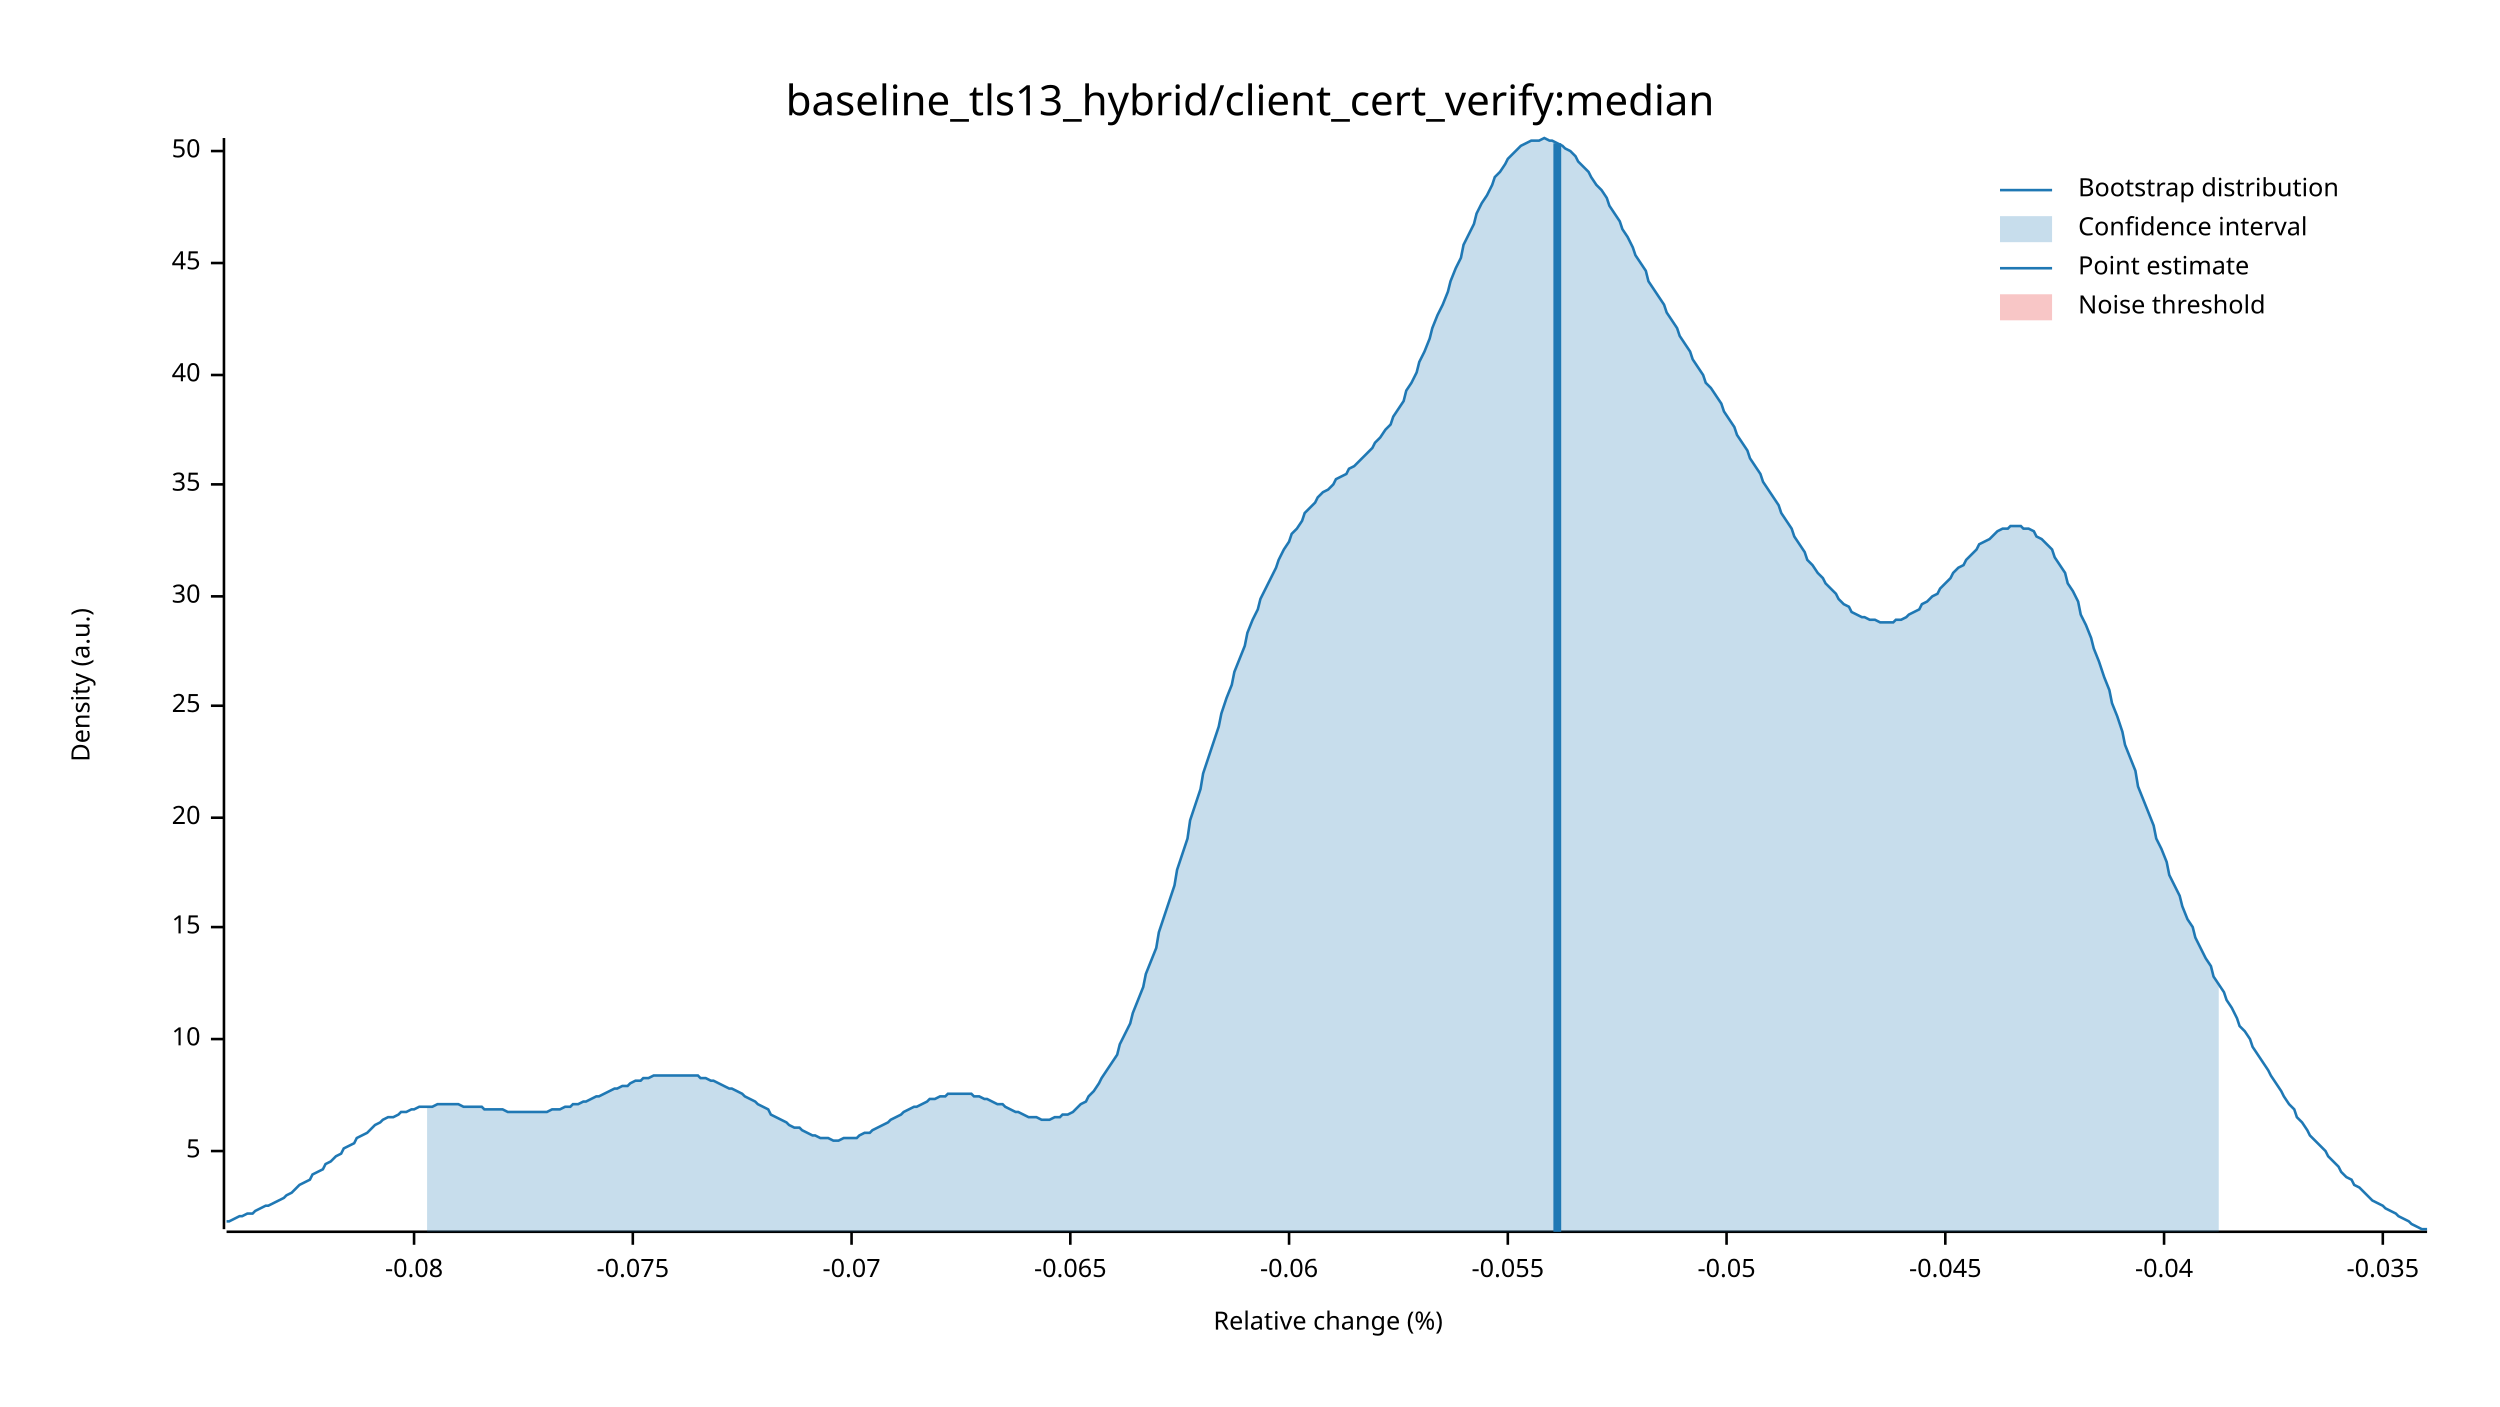
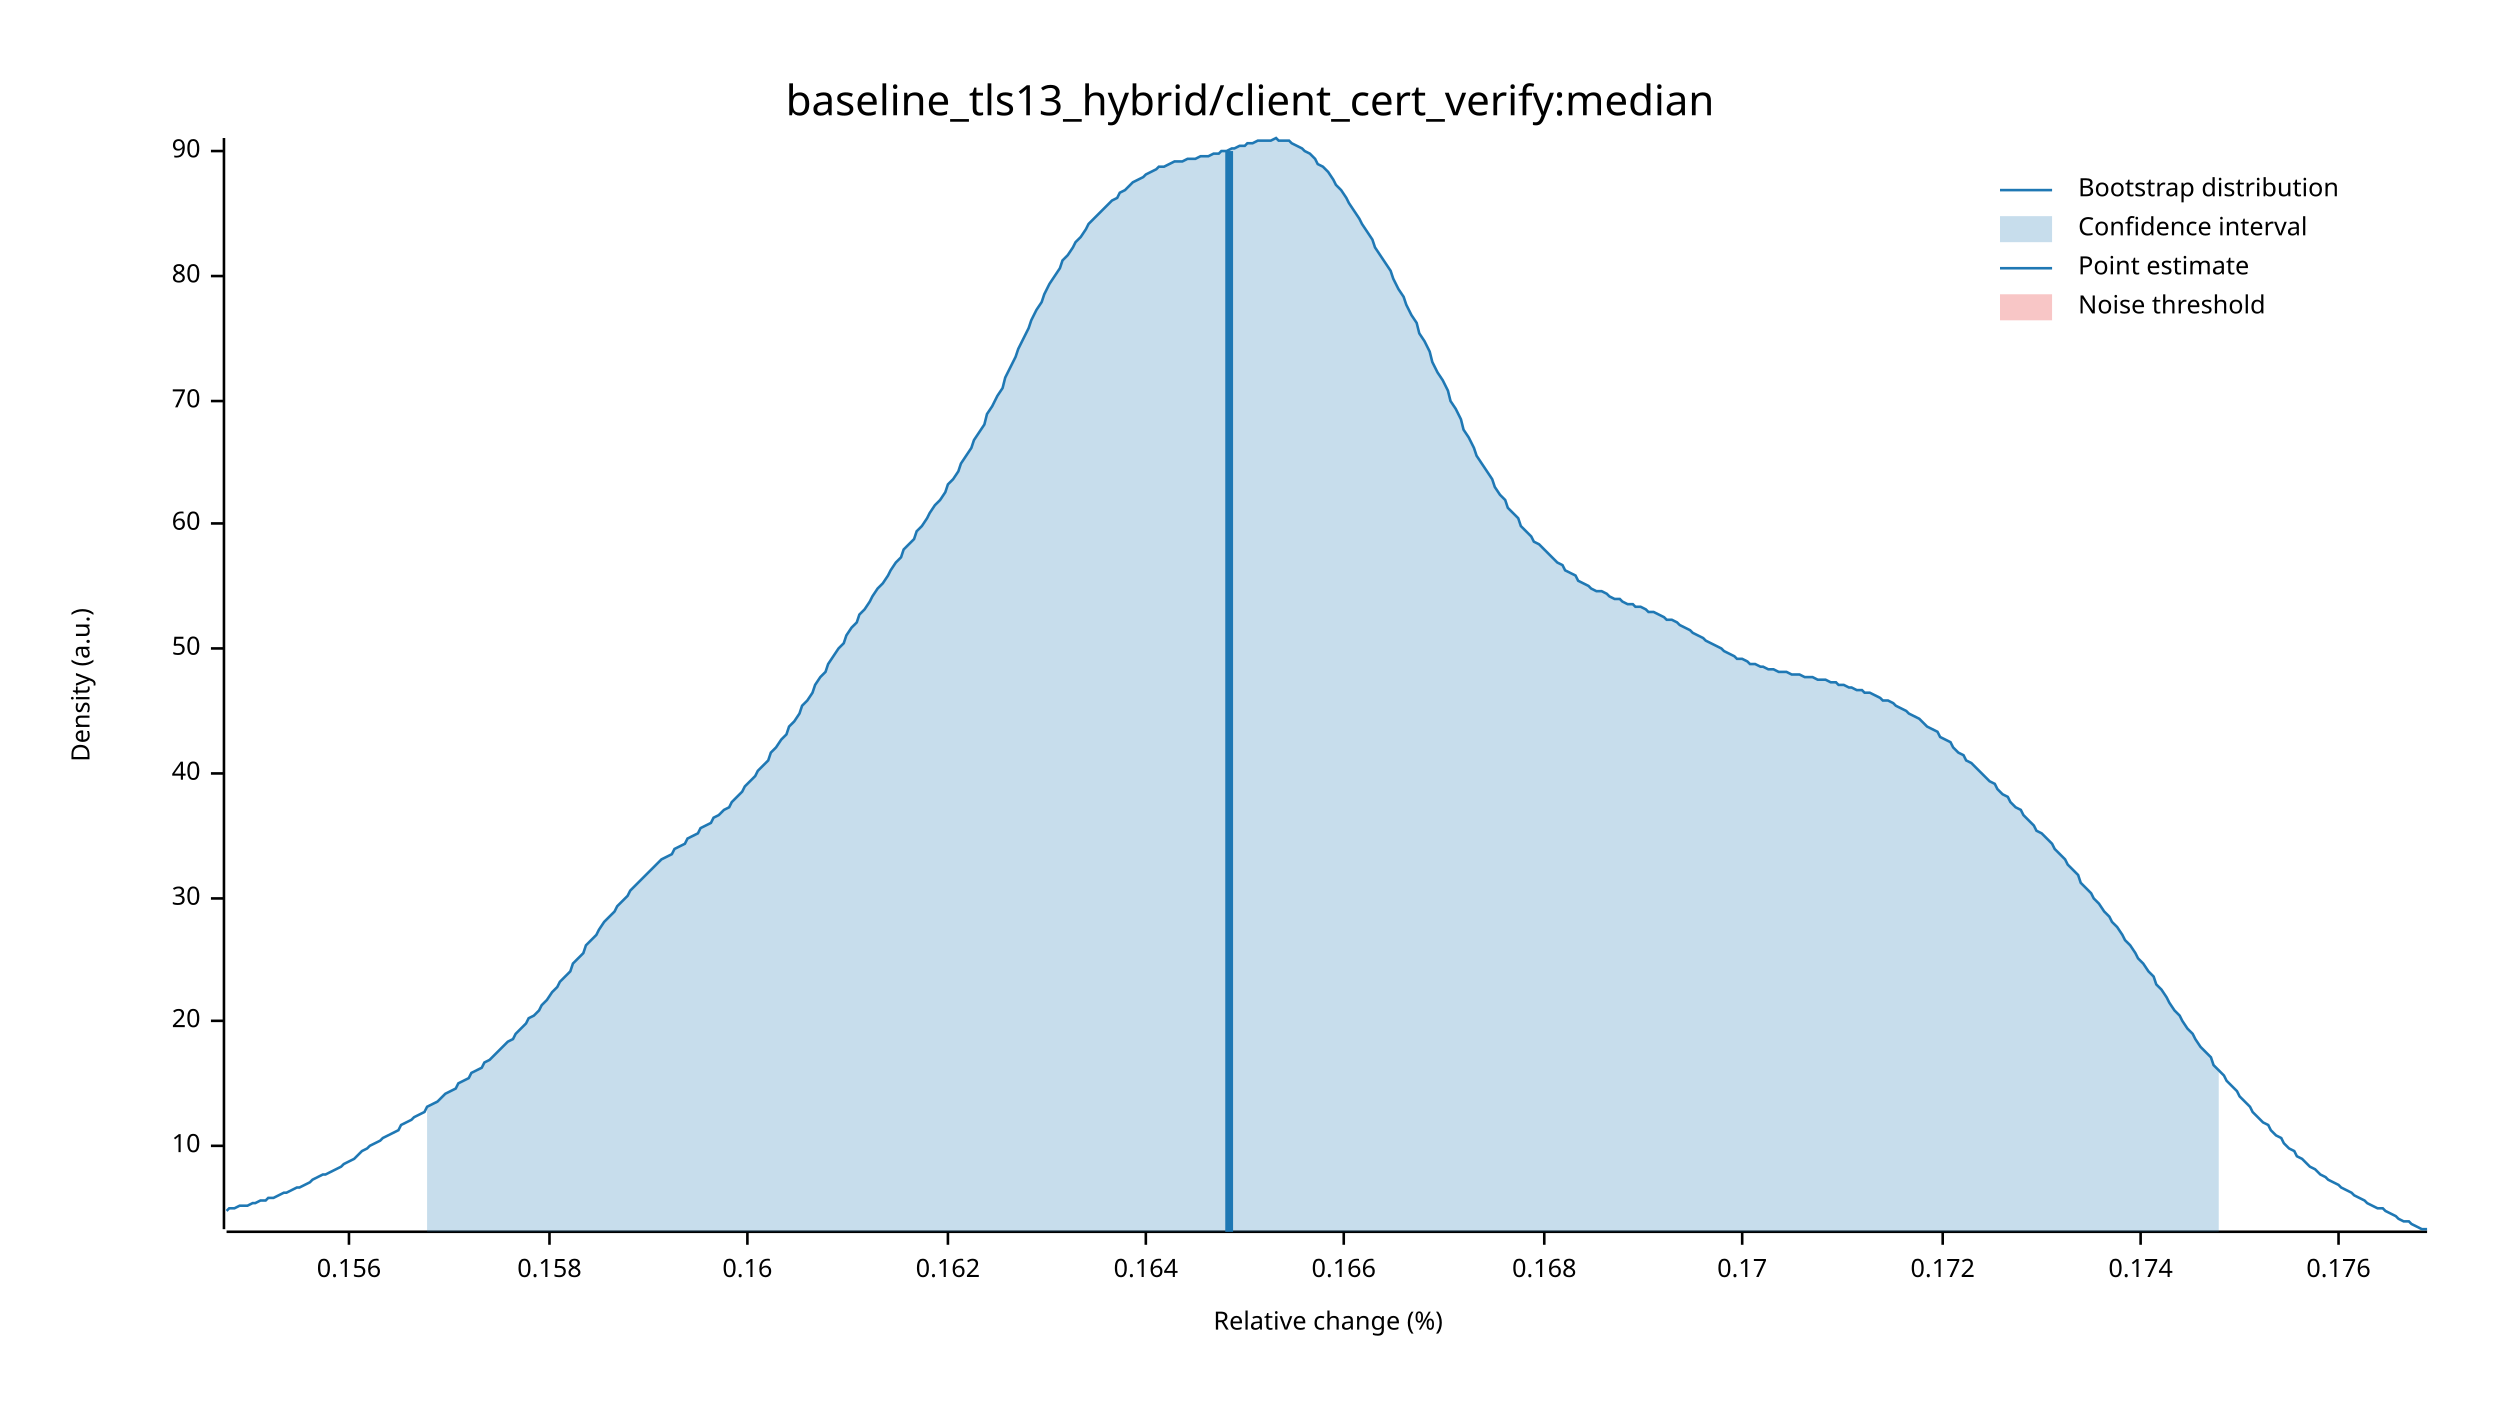
<svg xmlns="http://www.w3.org/2000/svg" width="960" height="540" viewBox="0 0 960 540">
  <text x="480" y="32" dy="0.76em" text-anchor="middle" font-family="sans-serif" font-size="16.129" opacity="1" fill="#000000">
baseline_tls13_hybrid/client_cert_verify:median
</text>
  <text x="27" y="263" dy="0.76em" text-anchor="middle" font-family="sans-serif" font-size="9.677" opacity="1" fill="#000000" transform="rotate(270, 27, 263)">
Density (a.u.)
</text>
  <text x="510" y="513" dy="-0.5ex" text-anchor="middle" font-family="sans-serif" font-size="9.677" opacity="1" fill="#000000">
Relative change (%)
</text>
  <polyline fill="none" opacity="1" stroke="#000000" stroke-width="1" points="86,53 86,472 " />
-   <text x="77" y="442" dy="0.5ex" text-anchor="end" font-family="sans-serif" font-size="9.677" opacity="1" fill="#000000">
- 5
- </text>
-   <polyline fill="none" opacity="1" stroke="#000000" stroke-width="1" points="81,442 86,442 " />
-   <text x="77" y="399" dy="0.5ex" text-anchor="end" font-family="sans-serif" font-size="9.677" opacity="1" fill="#000000">
+   <text x="77" y="440" dy="0.5ex" text-anchor="end" font-family="sans-serif" font-size="9.677" opacity="1" fill="#000000">
10
</text>
-   <polyline fill="none" opacity="1" stroke="#000000" stroke-width="1" points="81,399 86,399 " />
-   <text x="77" y="356" dy="0.5ex" text-anchor="end" font-family="sans-serif" font-size="9.677" opacity="1" fill="#000000">
- 15
- </text>
-   <polyline fill="none" opacity="1" stroke="#000000" stroke-width="1" points="81,356 86,356 " />
-   <text x="77" y="314" dy="0.5ex" text-anchor="end" font-family="sans-serif" font-size="9.677" opacity="1" fill="#000000">
+   <polyline fill="none" opacity="1" stroke="#000000" stroke-width="1" points="81,440 86,440 " />
+   <text x="77" y="392" dy="0.5ex" text-anchor="end" font-family="sans-serif" font-size="9.677" opacity="1" fill="#000000">
20
</text>
-   <polyline fill="none" opacity="1" stroke="#000000" stroke-width="1" points="81,314 86,314 " />
-   <text x="77" y="271" dy="0.5ex" text-anchor="end" font-family="sans-serif" font-size="9.677" opacity="1" fill="#000000">
- 25
- </text>
-   <polyline fill="none" opacity="1" stroke="#000000" stroke-width="1" points="81,271 86,271 " />
-   <text x="77" y="229" dy="0.5ex" text-anchor="end" font-family="sans-serif" font-size="9.677" opacity="1" fill="#000000">
+   <polyline fill="none" opacity="1" stroke="#000000" stroke-width="1" points="81,392 86,392 " />
+   <text x="77" y="345" dy="0.5ex" text-anchor="end" font-family="sans-serif" font-size="9.677" opacity="1" fill="#000000">
30
</text>
-   <polyline fill="none" opacity="1" stroke="#000000" stroke-width="1" points="81,229 86,229 " />
-   <text x="77" y="186" dy="0.5ex" text-anchor="end" font-family="sans-serif" font-size="9.677" opacity="1" fill="#000000">
- 35
- </text>
-   <polyline fill="none" opacity="1" stroke="#000000" stroke-width="1" points="81,186 86,186 " />
-   <text x="77" y="144" dy="0.5ex" text-anchor="end" font-family="sans-serif" font-size="9.677" opacity="1" fill="#000000">
+   <polyline fill="none" opacity="1" stroke="#000000" stroke-width="1" points="81,345 86,345 " />
+   <text x="77" y="297" dy="0.5ex" text-anchor="end" font-family="sans-serif" font-size="9.677" opacity="1" fill="#000000">
40
</text>
-   <polyline fill="none" opacity="1" stroke="#000000" stroke-width="1" points="81,144 86,144 " />
-   <text x="77" y="101" dy="0.5ex" text-anchor="end" font-family="sans-serif" font-size="9.677" opacity="1" fill="#000000">
- 45
+   <polyline fill="none" opacity="1" stroke="#000000" stroke-width="1" points="81,297 86,297 " />
+   <text x="77" y="249" dy="0.5ex" text-anchor="end" font-family="sans-serif" font-size="9.677" opacity="1" fill="#000000">
+ 50
</text>
-   <polyline fill="none" opacity="1" stroke="#000000" stroke-width="1" points="81,101 86,101 " />
+   <polyline fill="none" opacity="1" stroke="#000000" stroke-width="1" points="81,249 86,249 " />
+   <text x="77" y="201" dy="0.5ex" text-anchor="end" font-family="sans-serif" font-size="9.677" opacity="1" fill="#000000">
+ 60
+ </text>
+   <polyline fill="none" opacity="1" stroke="#000000" stroke-width="1" points="81,201 86,201 " />
+   <text x="77" y="154" dy="0.5ex" text-anchor="end" font-family="sans-serif" font-size="9.677" opacity="1" fill="#000000">
+ 70
+ </text>
+   <polyline fill="none" opacity="1" stroke="#000000" stroke-width="1" points="81,154 86,154 " />
+   <text x="77" y="106" dy="0.5ex" text-anchor="end" font-family="sans-serif" font-size="9.677" opacity="1" fill="#000000">
+ 80
+ </text>
+   <polyline fill="none" opacity="1" stroke="#000000" stroke-width="1" points="81,106 86,106 " />
  <text x="77" y="58" dy="0.5ex" text-anchor="end" font-family="sans-serif" font-size="9.677" opacity="1" fill="#000000">
- 50
+ 90
</text>
  <polyline fill="none" opacity="1" stroke="#000000" stroke-width="1" points="81,58 86,58 " />
  <polyline fill="none" opacity="1" stroke="#000000" stroke-width="1" points="87,473 932,473 " />
-   <text x="159" y="483" dy="0.76em" text-anchor="middle" font-family="sans-serif" font-size="9.677" opacity="1" fill="#000000">
- -0.08
+   <text x="134" y="483" dy="0.76em" text-anchor="middle" font-family="sans-serif" font-size="9.677" opacity="1" fill="#000000">
+ 0.156
</text>
-   <polyline fill="none" opacity="1" stroke="#000000" stroke-width="1" points="159,473 159,478 " />
-   <text x="243" y="483" dy="0.76em" text-anchor="middle" font-family="sans-serif" font-size="9.677" opacity="1" fill="#000000">
- -0.075
+   <polyline fill="none" opacity="1" stroke="#000000" stroke-width="1" points="134,473 134,478 " />
+   <text x="211" y="483" dy="0.76em" text-anchor="middle" font-family="sans-serif" font-size="9.677" opacity="1" fill="#000000">
+ 0.158
</text>
-   <polyline fill="none" opacity="1" stroke="#000000" stroke-width="1" points="243,473 243,478 " />
-   <text x="327" y="483" dy="0.76em" text-anchor="middle" font-family="sans-serif" font-size="9.677" opacity="1" fill="#000000">
- -0.07
+   <polyline fill="none" opacity="1" stroke="#000000" stroke-width="1" points="211,473 211,478 " />
+   <text x="287" y="483" dy="0.76em" text-anchor="middle" font-family="sans-serif" font-size="9.677" opacity="1" fill="#000000">
+ 0.16
</text>
-   <polyline fill="none" opacity="1" stroke="#000000" stroke-width="1" points="327,473 327,478 " />
-   <text x="411" y="483" dy="0.76em" text-anchor="middle" font-family="sans-serif" font-size="9.677" opacity="1" fill="#000000">
- -0.065
+   <polyline fill="none" opacity="1" stroke="#000000" stroke-width="1" points="287,473 287,478 " />
+   <text x="364" y="483" dy="0.76em" text-anchor="middle" font-family="sans-serif" font-size="9.677" opacity="1" fill="#000000">
+ 0.162
</text>
-   <polyline fill="none" opacity="1" stroke="#000000" stroke-width="1" points="411,473 411,478 " />
-   <text x="495" y="483" dy="0.76em" text-anchor="middle" font-family="sans-serif" font-size="9.677" opacity="1" fill="#000000">
- -0.06
+   <polyline fill="none" opacity="1" stroke="#000000" stroke-width="1" points="364,473 364,478 " />
+   <text x="440" y="483" dy="0.76em" text-anchor="middle" font-family="sans-serif" font-size="9.677" opacity="1" fill="#000000">
+ 0.164
</text>
-   <polyline fill="none" opacity="1" stroke="#000000" stroke-width="1" points="495,473 495,478 " />
-   <text x="579" y="483" dy="0.76em" text-anchor="middle" font-family="sans-serif" font-size="9.677" opacity="1" fill="#000000">
- -0.055
+   <polyline fill="none" opacity="1" stroke="#000000" stroke-width="1" points="440,473 440,478 " />
+   <text x="516" y="483" dy="0.76em" text-anchor="middle" font-family="sans-serif" font-size="9.677" opacity="1" fill="#000000">
+ 0.166
</text>
-   <polyline fill="none" opacity="1" stroke="#000000" stroke-width="1" points="579,473 579,478 " />
-   <text x="663" y="483" dy="0.76em" text-anchor="middle" font-family="sans-serif" font-size="9.677" opacity="1" fill="#000000">
- -0.05
+   <polyline fill="none" opacity="1" stroke="#000000" stroke-width="1" points="516,473 516,478 " />
+   <text x="593" y="483" dy="0.76em" text-anchor="middle" font-family="sans-serif" font-size="9.677" opacity="1" fill="#000000">
+ 0.168
</text>
-   <polyline fill="none" opacity="1" stroke="#000000" stroke-width="1" points="663,473 663,478 " />
-   <text x="747" y="483" dy="0.76em" text-anchor="middle" font-family="sans-serif" font-size="9.677" opacity="1" fill="#000000">
- -0.045
+   <polyline fill="none" opacity="1" stroke="#000000" stroke-width="1" points="593,473 593,478 " />
+   <text x="669" y="483" dy="0.76em" text-anchor="middle" font-family="sans-serif" font-size="9.677" opacity="1" fill="#000000">
+ 0.17
</text>
-   <polyline fill="none" opacity="1" stroke="#000000" stroke-width="1" points="747,473 747,478 " />
-   <text x="831" y="483" dy="0.76em" text-anchor="middle" font-family="sans-serif" font-size="9.677" opacity="1" fill="#000000">
- -0.04
+   <polyline fill="none" opacity="1" stroke="#000000" stroke-width="1" points="669,473 669,478 " />
+   <text x="746" y="483" dy="0.76em" text-anchor="middle" font-family="sans-serif" font-size="9.677" opacity="1" fill="#000000">
+ 0.172
</text>
-   <polyline fill="none" opacity="1" stroke="#000000" stroke-width="1" points="831,473 831,478 " />
-   <text x="915" y="483" dy="0.76em" text-anchor="middle" font-family="sans-serif" font-size="9.677" opacity="1" fill="#000000">
- -0.035
+   <polyline fill="none" opacity="1" stroke="#000000" stroke-width="1" points="746,473 746,478 " />
+   <text x="822" y="483" dy="0.76em" text-anchor="middle" font-family="sans-serif" font-size="9.677" opacity="1" fill="#000000">
+ 0.174
</text>
-   <polyline fill="none" opacity="1" stroke="#000000" stroke-width="1" points="915,473 915,478 " />
-   <polyline fill="none" opacity="1" stroke="#1F78B4" stroke-width="1" points="87,469 88,469 90,468 92,467 93,467 95,466 97,466 98,465 100,464 102,463 103,463 105,462 107,461 109,460 110,459 112,458 114,456 115,455 117,454 119,453 120,451 122,450 124,449 125,447 127,446 129,444 131,443 132,441 134,440 136,439 137,437 139,436 141,435 142,434 144,432 146,431 147,430 149,429 151,429 153,428 154,427 156,427 158,426 159,426 161,425 163,425 164,425 166,425 168,424 169,424 171,424 173,424 175,424 176,424 178,425 180,425 181,425 183,425 185,425 186,426 188,426 190,426 191,426 193,426 195,427 197,427 198,427 200,427 202,427 203,427 205,427 207,427 208,427 210,427 212,426 214,426 215,426 217,425 219,425 220,424 222,424 224,423 225,423 227,422 229,421 230,421 232,420 234,419 236,418 237,418 239,417 241,417 242,416 244,415 246,415 247,414 249,414 251,413 252,413 254,413 256,413 258,413 259,413 261,413 263,413 264,413 266,413 268,413 269,414 271,414 273,415 274,415 276,416 278,417 280,418 281,418 283,419 285,420 286,421 288,422 290,423 291,424 293,425 295,426 296,428 298,429 300,430 302,431 303,432 305,433 307,433 308,434 310,435 312,436 313,436 315,437 317,437 318,437 320,438 322,438 324,437 325,437 327,437 329,437 330,436 332,435 334,435 335,434 337,433 339,432 341,431 342,430 344,429 346,428 347,427 349,426 351,425 352,425 354,424 356,423 357,422 359,422 361,421 363,421 364,420 366,420 368,420 369,420 371,420 373,420 374,421 376,421 378,422 379,422 381,423 383,424 385,424 386,425 388,426 390,427 391,427 393,428 395,429 396,429 398,429 400,430 401,430 403,430 405,429 407,429 408,428 410,428 412,427 413,426 415,424 417,423 418,421 420,419 422,416 423,414 425,411 427,408 429,405 430,401 432,397 434,393 435,389 437,384 439,379 440,374 442,369 444,364 445,358 447,352 449,346 451,340 452,334 454,328 456,322 457,315 459,309 461,303 462,297 464,291 466,285 468,279 469,274 471,268 473,263 474,258 476,253 478,248 479,243 481,238 483,234 484,230 486,226 488,222 490,218 491,215 493,211 495,208 496,205 498,203 500,200 501,197 503,195 505,193 506,191 508,189 510,188 512,186 513,184 515,183 517,182 518,180 520,179 522,177 523,176 525,174 527,172 528,170 530,168 532,165 534,163 535,160 537,157 539,154 540,150 542,147 544,143 545,139 547,135 549,130 550,126 552,121 554,117 556,112 557,108 559,103 561,99 562,94 564,90 566,86 567,82 569,78 571,75 573,71 574,68 576,66 578,63 579,61 581,59 583,57 584,56 586,55 588,54 589,54 591,54 593,53 595,54 596,54 598,55 600,56 601,57 603,58 605,60 606,62 608,64 610,66 611,68 613,71 615,73 617,76 618,79 620,82 622,85 623,88 625,91 627,95 628,98 630,101 632,104 633,108 635,111 637,114 639,117 640,120 642,123 644,126 645,129 647,132 649,135 650,138 652,141 654,144 655,147 657,149 659,152 661,155 662,158 664,161 666,164 667,167 669,170 671,173 672,176 674,179 676,182 677,185 679,188 681,191 683,194 684,197 686,200 688,203 689,206 691,209 693,212 694,215 696,217 698,220 700,222 701,224 703,226 705,228 706,230 708,232 710,233 711,235 713,236 715,237 716,237 718,238 720,238 722,239 723,239 725,239 727,239 728,238 730,238 732,237 733,236 735,235 737,234 738,232 740,231 742,229 744,228 745,226 747,224 749,222 750,220 752,218 754,217 755,215 757,213 759,211 760,209 762,208 764,207 766,205 767,204 769,203 771,203 772,202 774,202 776,202 777,203 779,203 781,204 782,206 784,207 786,209 788,211 789,214 791,217 793,220 794,224 796,227 798,231 799,236 801,240 803,245 804,249 806,254 808,260 810,265 811,270 813,275 815,281 816,286 818,291 820,296 821,302 823,307 825,312 827,317 828,322 830,326 832,331 833,336 835,340 837,344 838,348 840,353 842,356 843,360 845,364 847,368 849,371 850,375 852,378 854,381 855,384 857,387 859,391 860,394 862,396 864,399 865,402 867,405 869,408 871,411 872,413 874,416 876,419 877,421 879,424 881,426 882,429 884,431 886,434 887,436 889,438 891,440 893,442 894,444 896,446 898,448 899,450 901,452 903,453 904,455 906,456 908,458 909,459 911,461 913,462 915,463 916,464 918,465 920,466 921,467 923,468 925,469 926,470 928,471 930,472 932,472 " />
-   <polygon opacity="0.25" fill="#1F78B4" points="164,425 166,425 168,424 169,424 171,424 173,424 175,424 176,424 178,425 180,425 181,425 183,425 185,425 186,426 188,426 190,426 191,426 193,426 195,427 197,427 198,427 200,427 202,427 203,427 205,427 207,427 208,427 210,427 212,426 214,426 215,426 217,425 219,425 220,424 222,424 224,423 225,423 227,422 229,421 230,421 232,420 234,419 236,418 237,418 239,417 241,417 242,416 244,415 246,415 247,414 249,414 251,413 252,413 254,413 256,413 258,413 259,413 261,413 263,413 264,413 266,413 268,413 269,414 271,414 273,415 274,415 276,416 278,417 280,418 281,418 283,419 285,420 286,421 288,422 290,423 291,424 293,425 295,426 296,428 298,429 300,430 302,431 303,432 305,433 307,433 308,434 310,435 312,436 313,436 315,437 317,437 318,437 320,438 322,438 324,437 325,437 327,437 329,437 330,436 332,435 334,435 335,434 337,433 339,432 341,431 342,430 344,429 346,428 347,427 349,426 351,425 352,425 354,424 356,423 357,422 359,422 361,421 363,421 364,420 366,420 368,420 369,420 371,420 373,420 374,421 376,421 378,422 379,422 381,423 383,424 385,424 386,425 388,426 390,427 391,427 393,428 395,429 396,429 398,429 400,430 401,430 403,430 405,429 407,429 408,428 410,428 412,427 413,426 415,424 417,423 418,421 420,419 422,416 423,414 425,411 427,408 429,405 430,401 432,397 434,393 435,389 437,384 439,379 440,374 442,369 444,364 445,358 447,352 449,346 451,340 452,334 454,328 456,322 457,315 459,309 461,303 462,297 464,291 466,285 468,279 469,274 471,268 473,263 474,258 476,253 478,248 479,243 481,238 483,234 484,230 486,226 488,222 490,218 491,215 493,211 495,208 496,205 498,203 500,200 501,197 503,195 505,193 506,191 508,189 510,188 512,186 513,184 515,183 517,182 518,180 520,179 522,177 523,176 525,174 527,172 528,170 530,168 532,165 534,163 535,160 537,157 539,154 540,150 542,147 544,143 545,139 547,135 549,130 550,126 552,121 554,117 556,112 557,108 559,103 561,99 562,94 564,90 566,86 567,82 569,78 571,75 573,71 574,68 576,66 578,63 579,61 581,59 583,57 584,56 586,55 588,54 589,54 591,54 593,53 595,54 596,54 598,55 600,56 601,57 603,58 605,60 606,62 608,64 610,66 611,68 613,71 615,73 617,76 618,79 620,82 622,85 623,88 625,91 627,95 628,98 630,101 632,104 633,108 635,111 637,114 639,117 640,120 642,123 644,126 645,129 647,132 649,135 650,138 652,141 654,144 655,147 657,149 659,152 661,155 662,158 664,161 666,164 667,167 669,170 671,173 672,176 674,179 676,182 677,185 679,188 681,191 683,194 684,197 686,200 688,203 689,206 691,209 693,212 694,215 696,217 698,220 700,222 701,224 703,226 705,228 706,230 708,232 710,233 711,235 713,236 715,237 716,237 718,238 720,238 722,239 723,239 725,239 727,239 728,238 730,238 732,237 733,236 735,235 737,234 738,232 740,231 742,229 744,228 745,226 747,224 749,222 750,220 752,218 754,217 755,215 757,213 759,211 760,209 762,208 764,207 766,205 767,204 769,203 771,203 772,202 774,202 776,202 777,203 779,203 781,204 782,206 784,207 786,209 788,211 789,214 791,217 793,220 794,224 796,227 798,231 799,236 801,240 803,245 804,249 806,254 808,260 810,265 811,270 813,275 815,281 816,286 818,291 820,296 821,302 823,307 825,312 827,317 828,322 830,326 832,331 833,336 835,340 837,344 838,348 840,353 842,356 843,360 845,364 847,368 849,371 850,375 852,378 852,473 164,473 " />
-   <polyline fill="none" opacity="1" stroke="#1F78B4" stroke-width="3" points="598,473 598,55 " />
+   <polyline fill="none" opacity="1" stroke="#000000" stroke-width="1" points="822,473 822,478 " />
+   <text x="898" y="483" dy="0.76em" text-anchor="middle" font-family="sans-serif" font-size="9.677" opacity="1" fill="#000000">
+ 0.176
+ </text>
+   <polyline fill="none" opacity="1" stroke="#000000" stroke-width="1" points="898,473 898,478 " />
+   <polyline fill="none" opacity="1" stroke="#1F78B4" stroke-width="1" points="87,465 88,464 90,464 92,463 93,463 95,463 97,462 98,462 100,461 102,461 103,460 105,460 107,459 109,458 110,458 112,457 114,456 115,456 117,455 119,454 120,453 122,452 124,451 125,451 127,450 129,449 131,448 132,447 134,446 136,445 137,444 139,442 141,441 142,440 144,439 146,438 147,437 149,436 151,435 153,434 154,432 156,431 158,430 159,429 161,428 163,427 164,425 166,424 168,423 169,422 171,420 173,419 175,418 176,416 178,415 180,414 181,412 183,411 185,410 186,408 188,407 190,405 191,404 193,402 195,400 197,399 198,397 200,395 202,393 203,391 205,390 207,388 208,386 210,384 212,381 214,379 215,377 217,375 219,373 220,370 222,368 224,366 225,363 227,361 229,359 230,357 232,354 234,352 236,350 237,348 239,346 241,344 242,342 244,340 246,338 247,337 249,335 251,333 252,332 254,330 256,329 258,328 259,326 261,325 263,324 264,322 266,321 268,320 269,318 271,317 273,316 274,314 276,313 278,311 280,310 281,308 283,306 285,304 286,302 288,300 290,298 291,296 293,294 295,292 296,289 298,287 300,284 302,282 303,279 305,277 307,274 308,271 310,269 312,266 313,263 315,260 317,258 318,255 320,252 322,249 324,247 325,244 327,241 329,239 330,236 332,234 334,231 335,229 337,226 339,224 341,221 342,219 344,216 346,214 347,211 349,209 351,207 352,204 354,202 356,199 357,197 359,194 361,192 363,189 364,186 366,184 368,181 369,178 371,175 373,172 374,169 376,166 378,163 379,159 381,156 383,152 385,149 386,145 388,141 390,137 391,134 393,130 395,126 396,123 398,119 400,116 401,113 403,109 405,106 407,103 408,100 410,98 412,95 413,93 415,91 417,88 418,86 420,84 422,82 423,81 425,79 427,77 429,76 430,74 432,73 434,71 435,70 437,69 439,68 440,67 442,66 444,65 445,64 447,64 449,63 451,62 452,62 454,62 456,61 457,61 459,61 461,60 462,60 464,60 466,59 468,59 469,58 471,58 473,57 474,57 476,56 478,56 479,55 481,55 483,54 484,54 486,54 488,54 490,53 491,54 493,54 495,54 496,55 498,56 500,57 501,58 503,59 505,61 506,63 508,64 510,66 512,69 513,71 515,73 517,76 518,78 520,81 522,84 523,86 525,89 527,92 528,95 530,98 532,101 534,104 535,107 537,111 539,114 540,117 542,121 544,124 545,128 547,131 549,135 550,139 552,143 554,146 556,150 557,154 559,157 561,161 562,165 564,168 566,172 567,175 569,178 571,181 573,184 574,187 576,190 578,192 579,195 581,197 583,199 584,202 586,204 588,206 589,208 591,209 593,211 595,213 596,214 598,216 600,217 601,219 603,220 605,221 606,223 608,224 610,225 611,226 613,227 615,227 617,228 618,229 620,230 622,230 623,231 625,232 627,232 628,233 630,233 632,234 633,235 635,235 637,236 639,237 640,238 642,238 644,239 645,240 647,241 649,242 650,243 652,244 654,245 655,246 657,247 659,248 661,249 662,250 664,251 666,252 667,253 669,253 671,254 672,255 674,255 676,256 677,256 679,257 681,257 683,258 684,258 686,258 688,259 689,259 691,259 693,260 694,260 696,260 698,261 700,261 701,261 703,262 705,262 706,263 708,263 710,264 711,264 713,265 715,265 716,266 718,266 720,267 722,268 723,269 725,269 727,270 728,271 730,272 732,273 733,274 735,275 737,276 738,277 740,279 742,280 744,281 745,283 747,284 749,285 750,287 752,289 754,290 755,292 757,293 759,295 760,296 762,298 764,300 766,301 767,303 769,305 771,306 772,308 774,310 776,311 777,313 779,315 781,317 782,319 784,320 786,322 788,324 789,326 791,328 793,330 794,332 796,334 798,336 799,339 801,341 803,343 804,345 806,347 808,350 810,352 811,354 813,356 815,359 816,361 818,363 820,366 821,368 823,370 825,373 827,375 828,378 830,380 832,383 833,385 835,388 837,390 838,392 840,395 842,397 843,399 845,402 847,404 849,406 850,409 852,411 854,413 855,415 857,417 859,419 860,421 862,423 864,425 865,427 867,429 869,431 871,432 872,434 874,436 876,437 877,439 879,441 881,442 882,444 884,445 886,447 887,448 889,449 891,451 893,452 894,453 896,454 898,455 899,456 901,457 903,458 904,459 906,460 908,461 909,462 911,463 913,464 915,464 916,465 918,466 920,467 921,468 923,469 925,469 926,470 928,471 930,472 932,472 " />
+   <polygon opacity="0.25" fill="#1F78B4" points="164,425 166,424 168,423 169,422 171,420 173,419 175,418 176,416 178,415 180,414 181,412 183,411 185,410 186,408 188,407 190,405 191,404 193,402 195,400 197,399 198,397 200,395 202,393 203,391 205,390 207,388 208,386 210,384 212,381 214,379 215,377 217,375 219,373 220,370 222,368 224,366 225,363 227,361 229,359 230,357 232,354 234,352 236,350 237,348 239,346 241,344 242,342 244,340 246,338 247,337 249,335 251,333 252,332 254,330 256,329 258,328 259,326 261,325 263,324 264,322 266,321 268,320 269,318 271,317 273,316 274,314 276,313 278,311 280,310 281,308 283,306 285,304 286,302 288,300 290,298 291,296 293,294 295,292 296,289 298,287 300,284 302,282 303,279 305,277 307,274 308,271 310,269 312,266 313,263 315,260 317,258 318,255 320,252 322,249 324,247 325,244 327,241 329,239 330,236 332,234 334,231 335,229 337,226 339,224 341,221 342,219 344,216 346,214 347,211 349,209 351,207 352,204 354,202 356,199 357,197 359,194 361,192 363,189 364,186 366,184 368,181 369,178 371,175 373,172 374,169 376,166 378,163 379,159 381,156 383,152 385,149 386,145 388,141 390,137 391,134 393,130 395,126 396,123 398,119 400,116 401,113 403,109 405,106 407,103 408,100 410,98 412,95 413,93 415,91 417,88 418,86 420,84 422,82 423,81 425,79 427,77 429,76 430,74 432,73 434,71 435,70 437,69 439,68 440,67 442,66 444,65 445,64 447,64 449,63 451,62 452,62 454,62 456,61 457,61 459,61 461,60 462,60 464,60 466,59 468,59 469,58 471,58 473,57 474,57 476,56 478,56 479,55 481,55 483,54 484,54 486,54 488,54 490,53 491,54 493,54 495,54 496,55 498,56 500,57 501,58 503,59 505,61 506,63 508,64 510,66 512,69 513,71 515,73 517,76 518,78 520,81 522,84 523,86 525,89 527,92 528,95 530,98 532,101 534,104 535,107 537,111 539,114 540,117 542,121 544,124 545,128 547,131 549,135 550,139 552,143 554,146 556,150 557,154 559,157 561,161 562,165 564,168 566,172 567,175 569,178 571,181 573,184 574,187 576,190 578,192 579,195 581,197 583,199 584,202 586,204 588,206 589,208 591,209 593,211 595,213 596,214 598,216 600,217 601,219 603,220 605,221 606,223 608,224 610,225 611,226 613,227 615,227 617,228 618,229 620,230 622,230 623,231 625,232 627,232 628,233 630,233 632,234 633,235 635,235 637,236 639,237 640,238 642,238 644,239 645,240 647,241 649,242 650,243 652,244 654,245 655,246 657,247 659,248 661,249 662,250 664,251 666,252 667,253 669,253 671,254 672,255 674,255 676,256 677,256 679,257 681,257 683,258 684,258 686,258 688,259 689,259 691,259 693,260 694,260 696,260 698,261 700,261 701,261 703,262 705,262 706,263 708,263 710,264 711,264 713,265 715,265 716,266 718,266 720,267 722,268 723,269 725,269 727,270 728,271 730,272 732,273 733,274 735,275 737,276 738,277 740,279 742,280 744,281 745,283 747,284 749,285 750,287 752,289 754,290 755,292 757,293 759,295 760,296 762,298 764,300 766,301 767,303 769,305 771,306 772,308 774,310 776,311 777,313 779,315 781,317 782,319 784,320 786,322 788,324 789,326 791,328 793,330 794,332 796,334 798,336 799,339 801,341 803,343 804,345 806,347 808,350 810,352 811,354 813,356 815,359 816,361 818,363 820,366 821,368 823,370 825,373 827,375 828,378 830,380 832,383 833,385 835,388 837,390 838,392 840,395 842,397 843,399 845,402 847,404 849,406 850,409 852,411 852,473 164,473 " />
+   <polyline fill="none" opacity="1" stroke="#1F78B4" stroke-width="3" points="472,473 472,58 " />
  <rect x="509" y="53" width="0" height="419" opacity="0.1" fill="#E31A1C" stroke="none" />
  <text x="798" y="68" dy="0.76em" text-anchor="start" font-family="sans-serif" font-size="9.677" opacity="1" fill="#000000">
Bootstrap distribution
</text>
  <text x="798" y="83" dy="0.76em" text-anchor="start" font-family="sans-serif" font-size="9.677" opacity="1" fill="#000000">
Confidence interval
</text>
  <text x="798" y="98" dy="0.76em" text-anchor="start" font-family="sans-serif" font-size="9.677" opacity="1" fill="#000000">
Point estimate
</text>
  <text x="798" y="113" dy="0.76em" text-anchor="start" font-family="sans-serif" font-size="9.677" opacity="1" fill="#000000">
Noise threshold
</text>
  <polyline fill="none" opacity="1" stroke="#1F78B4" stroke-width="1" points="768,73 788,73 " />
  <rect x="768" y="83" width="20" height="10" opacity="0.25" fill="#1F78B4" stroke="none" />
  <polyline fill="none" opacity="1" stroke="#1F78B4" stroke-width="1" points="768,103 788,103 " />
  <rect x="768" y="113" width="20" height="10" opacity="0.25" fill="#E31A1C" stroke="none" />
</svg>
